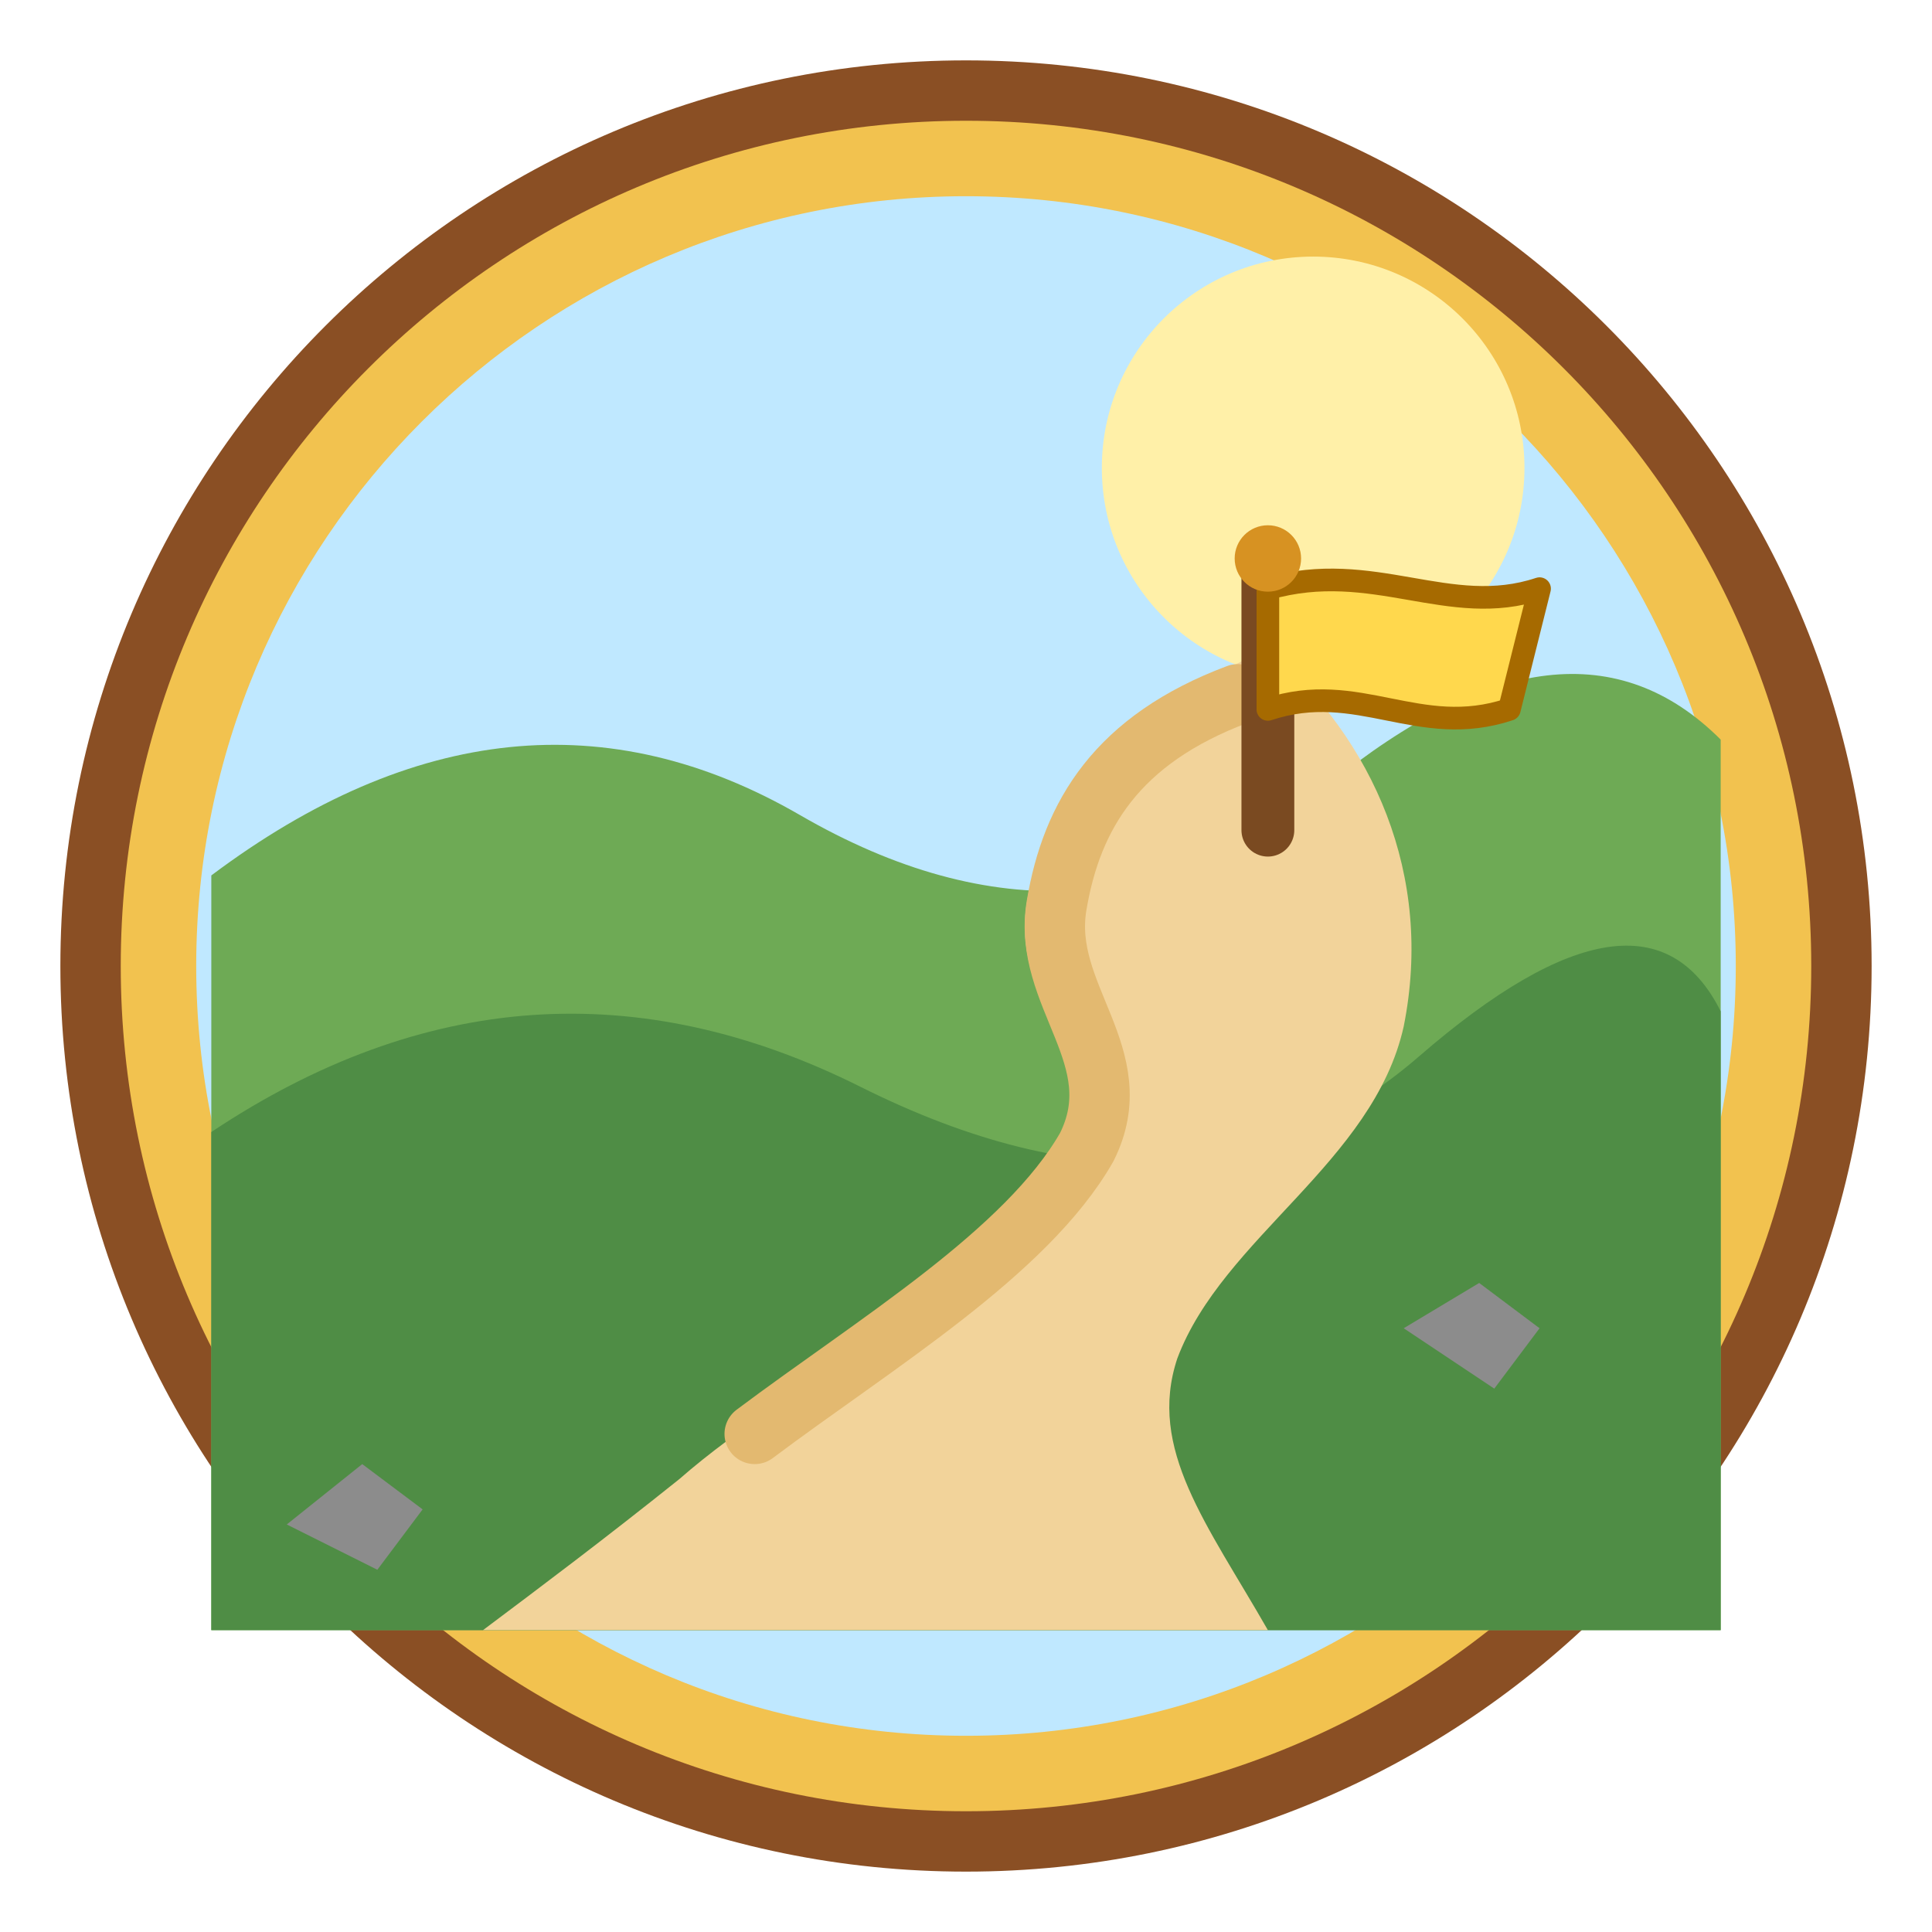
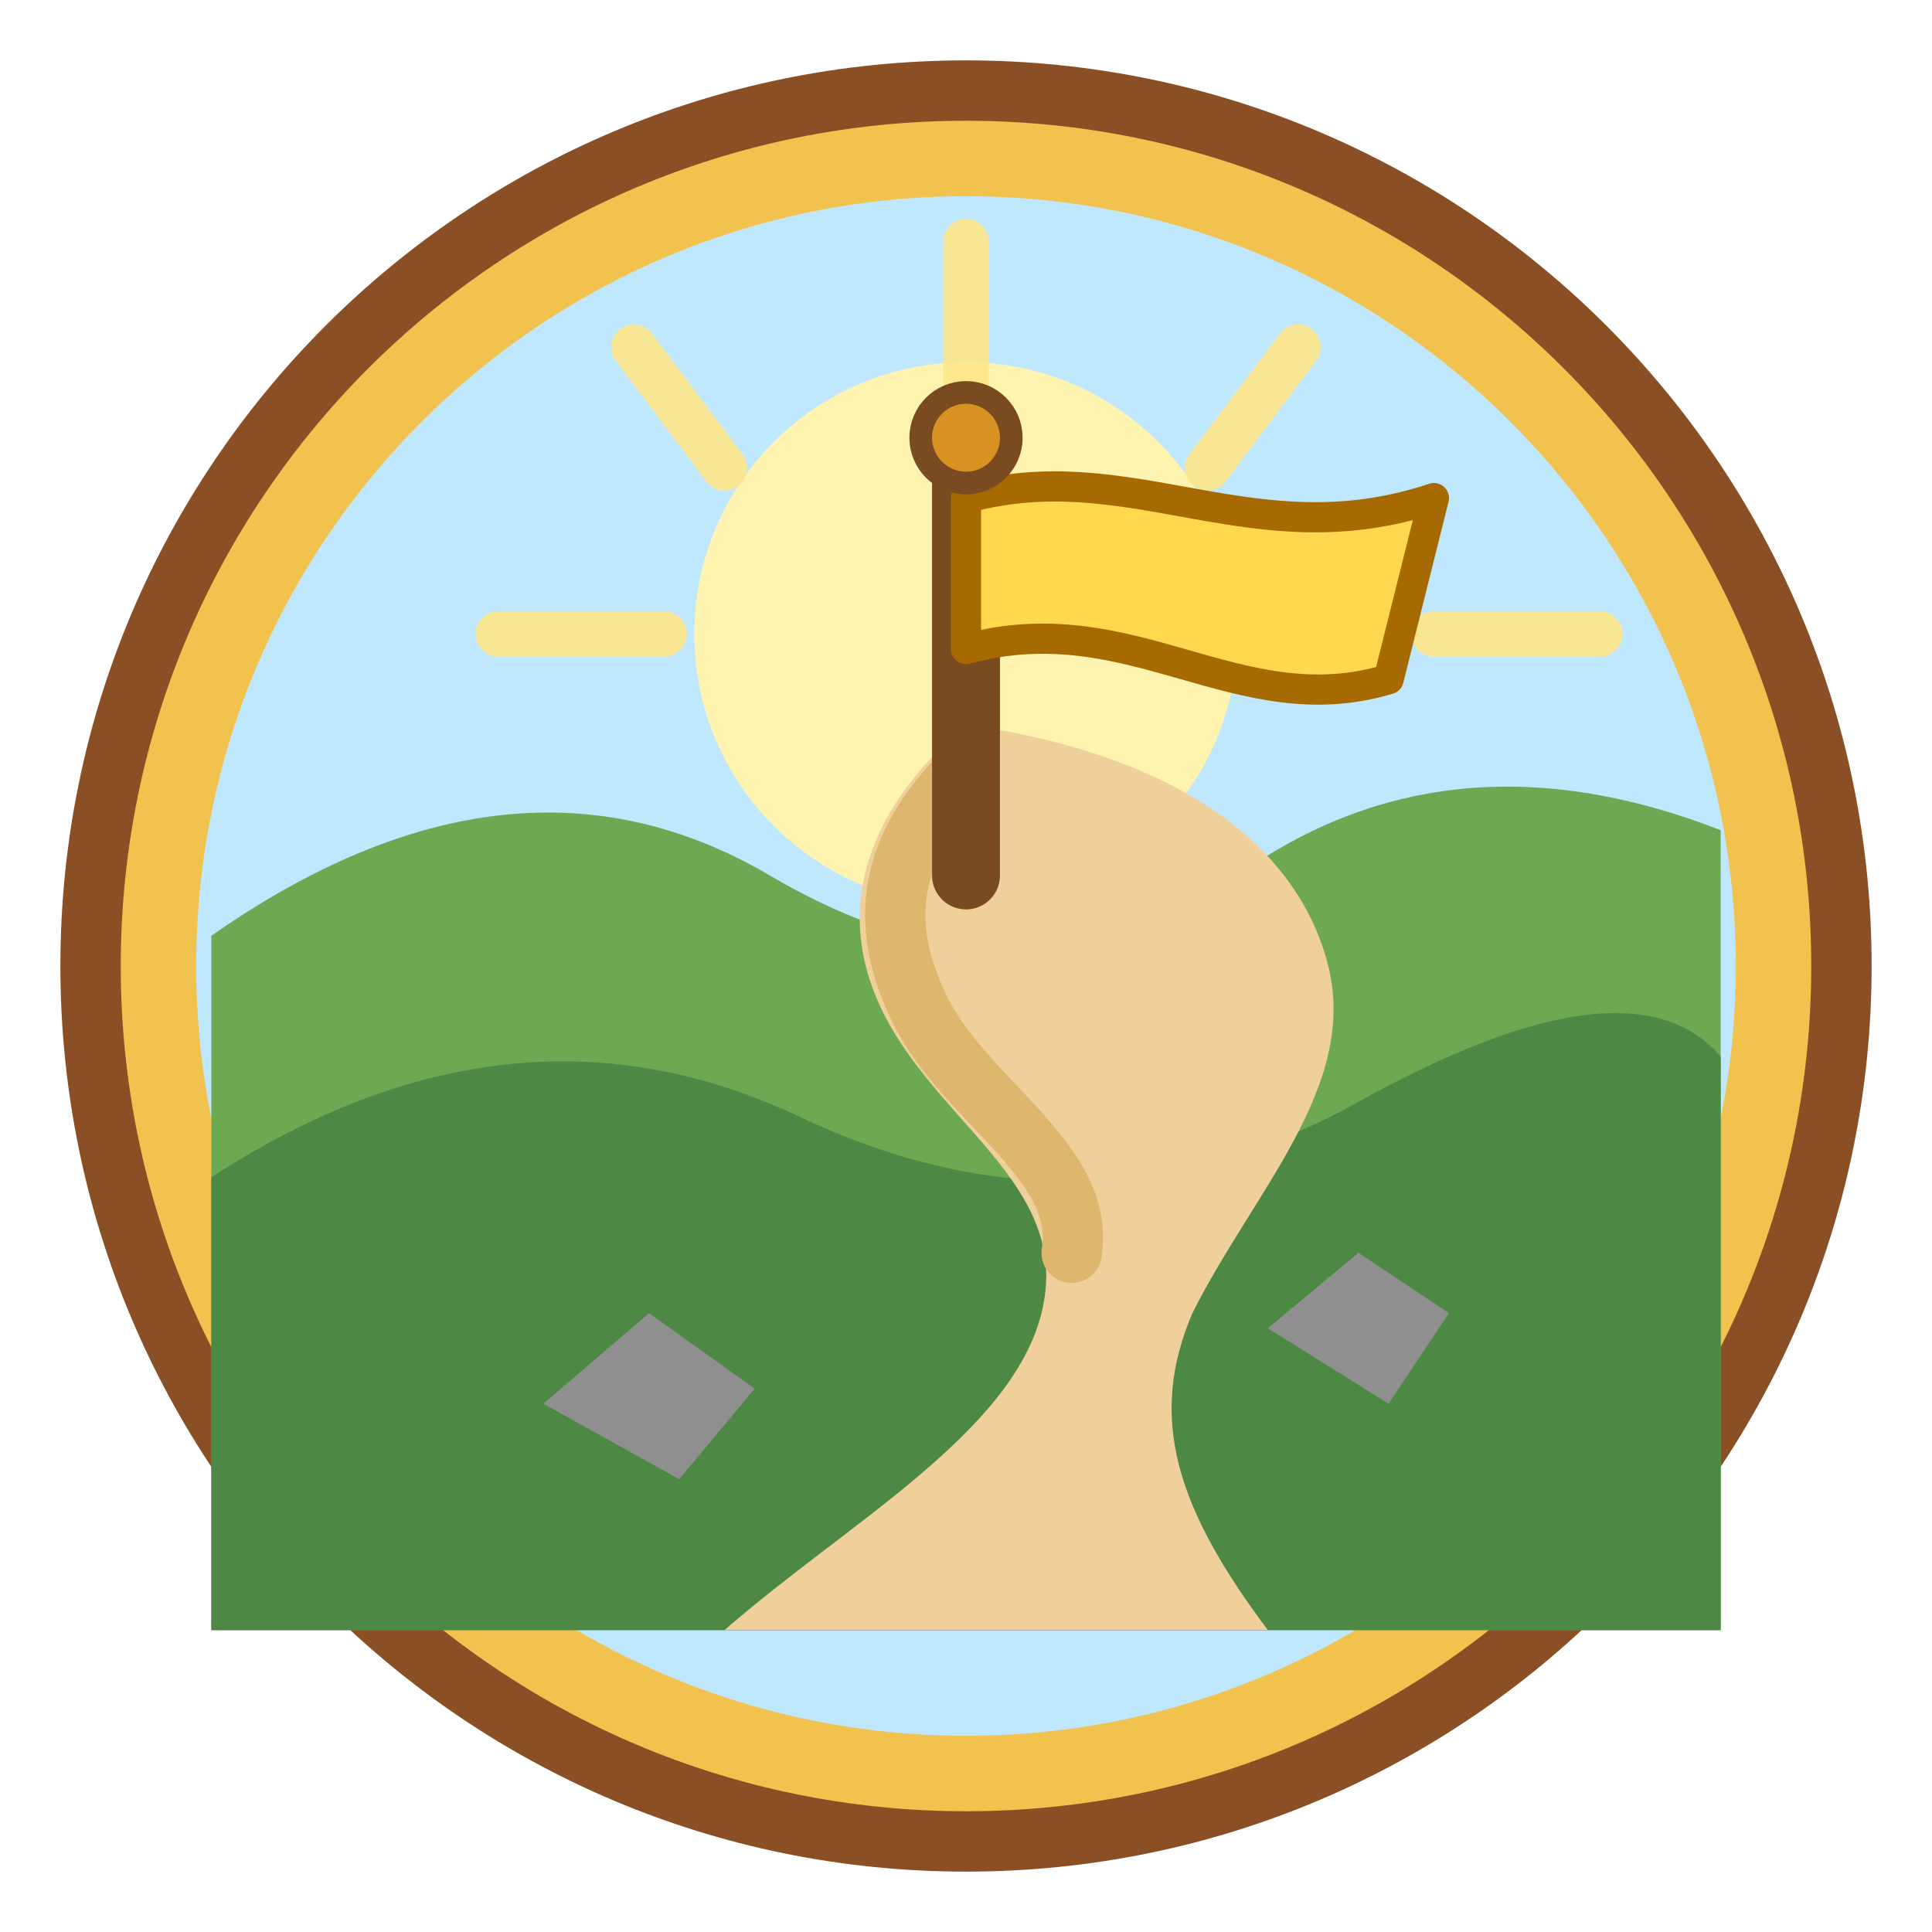
<svg xmlns="http://www.w3.org/2000/svg" viewBox="0 0 128 128" width="128" height="128" role="img" aria-labelledby="title desc">
  <circle cx="64" cy="64" r="60" fill="#8a4f24" />
  <circle cx="64" cy="64" r="56" fill="#f2c24f" />
  <circle cx="64" cy="64" r="51" fill="#bfe8ff" />
-   <circle cx="87" cy="31" r="14" fill="#fff0a8" />
-   <path d="M14 58 Q34 43 53 54 T88 52 T114 49 L114 108 L14 108 Z" fill="#6eaa55" />
-   <path d="M14 75 Q35 61 57 72 T94 70 T114 67 L114 108 L14 108 Z" fill="#4f8d45" />
-   <path d="M84 43 C75 47 69 53 68 60 C67 67 74 71 70 78 C65 86 53 91 45 98 C40 102 36 105 32 108 L84 108 C80 101 76 96 78 90 C81 82 91 77 93 68 C95 58 91 49 84 43 Z" fill="#f2d39a" />
-   <path d="M82 46 C74 49 71 54 70 60 C69 66 75 70 72 76 C68 83 58 89 50 95" fill="none" stroke="#e3b970" stroke-width="4" stroke-linecap="round" />
-   <path d="M84 38 V55" stroke="#7a4a21" stroke-width="3.5" stroke-linecap="round" />
-   <path d="M84 39 C91 37 96 41 102 39 L100 47 C94 49 90 45 84 47 Z" fill="#ffd84d" stroke="#a66a00" stroke-width="1.5" stroke-linejoin="round" />
-   <circle cx="84" cy="37" r="2.2" fill="#d79222" />
-   <path d="M19 101 l5-4 l4 3 l-3 4z M93 88 l5-3 l4 3 l-3 4z" fill="#8c8c8c" />
+   <circle cx="64" cy="42" r="18" fill="#fff3b0" />
+   <g stroke="#ffe58a" stroke-width="3" stroke-linecap="round" opacity="0.9">
+     <path d="M64 16 V26" />
+     <path d="M42 23 L48 31" />
+     <path d="M86 23 L80 31" />
+     <path d="M33 42 H44" />
+     <path d="M95 42 H106" />
+   </g>
+   <path d="M14 62 Q34 48 51 58 T82 58 T114 55 L114 108 L14 108 Z" fill="#6da853" />
+   <path d="M14 78 Q34 65 53 74 T90 73 T114 70 L114 108 L14 108 Z" fill="#4d8944" />
+   <path d="M64 48 C57 54 55 61 59 68 C63 75 71 79 69 87 C67 95 56 101 48 108 L84 108 C78 100 76 94 79 87 C83 79 90 72 88 64 C86 56 78 50 64 48 Z" fill="#f0d09a" />
+   <path d="M64 51 C59 56 58 61 61 67 C64 73 72 77 71 83" fill="none" stroke="#dfb66d" stroke-width="4" stroke-linecap="round" />
+   <path d="M36 93 l7-6 7 5 -5 6z M84 88 l6-5 6 4 -4 6z" fill="#8f8f8f" />
+   <path d="M64 31 V58" stroke="#7a4a21" stroke-width="4.5" stroke-linecap="round" />
+   <path d="M64 33 C75 30 83 37 95 33 L92 45 C82 48 75 40 64 43 Z" fill="#ffd84d" stroke="#a66a00" stroke-width="2" stroke-linejoin="round" />
+   <circle cx="64" cy="29" r="3" fill="#d79222" stroke="#7a4a21" stroke-width="1.5" />
</svg>
